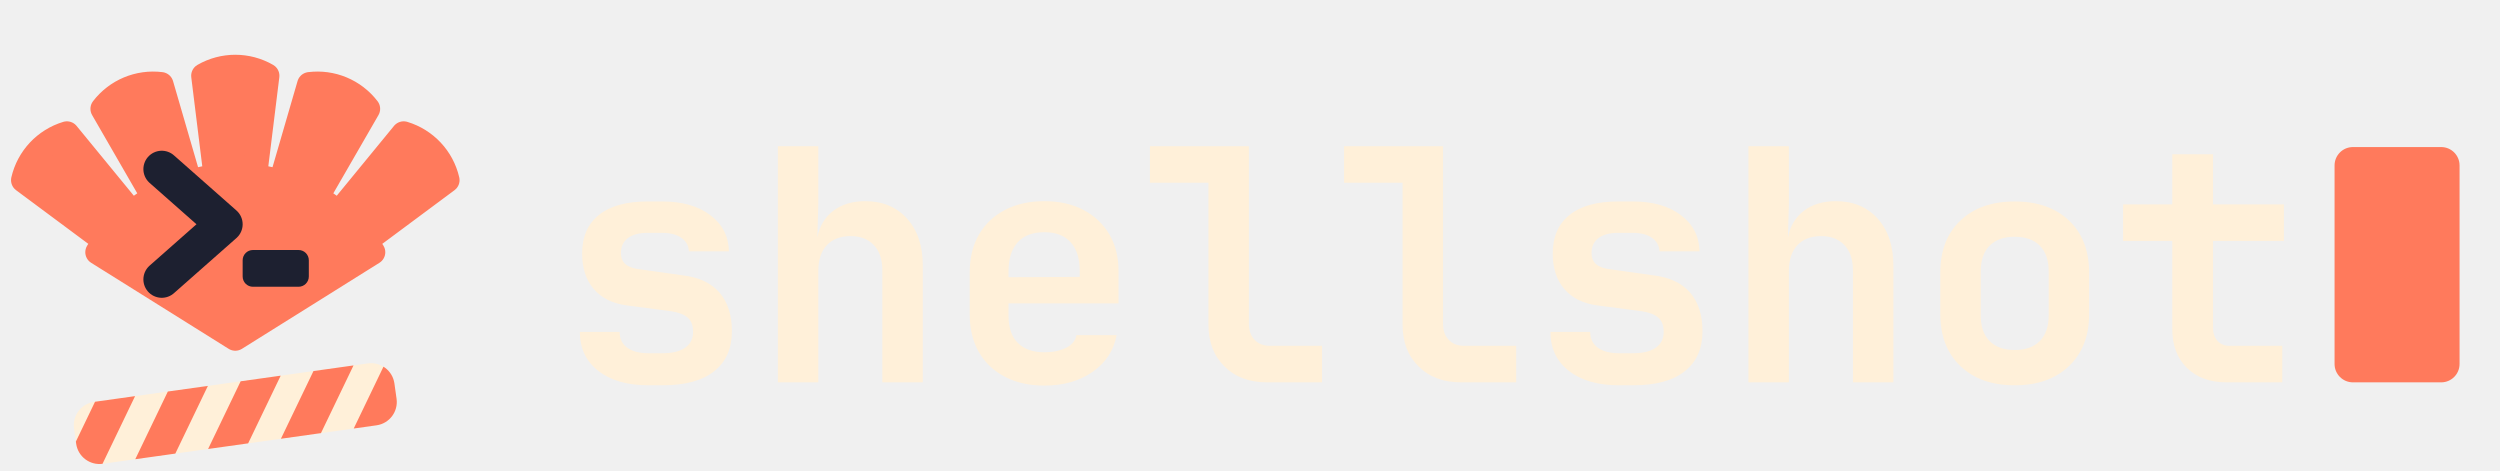
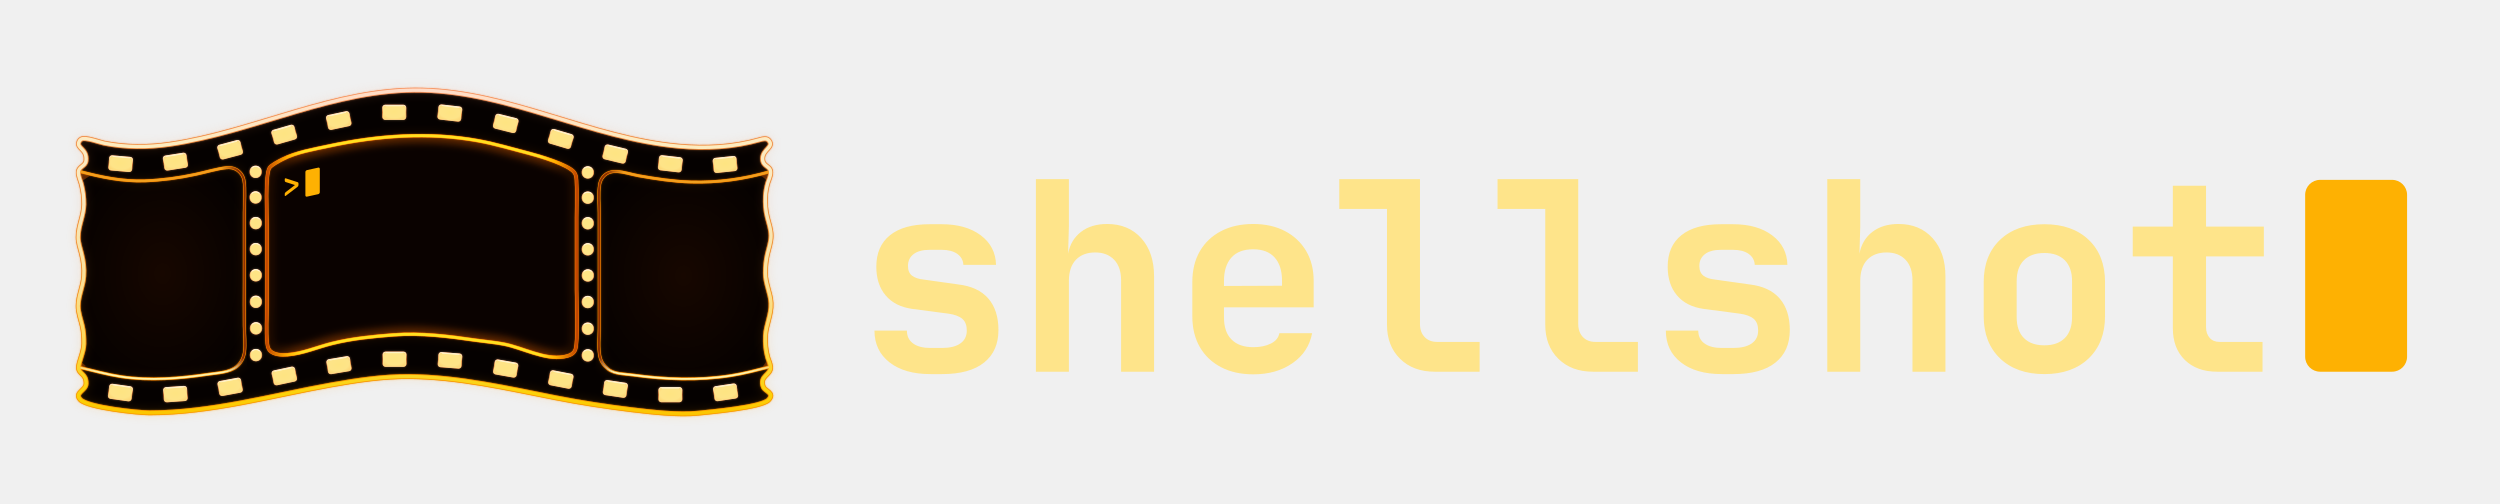
- <svg xmlns="http://www.w3.org/2000/svg" viewBox="0 0 340 64" width="340" height="64" role="img">
-   <path d="M32 46L13.3 34.3A22 22 0 0 1 50.7 34.3ZM17.6 35.2L3.2 24.5A8.6 8.6 0 0 1 9.1 18.2L20.5 32.1ZM23 30.4L14 14.8A8.6 8.6 0 0 1 21.9 11.5L26.9 28.7ZM29.9 28.1L27.7 10.3A8.6 8.6 0 0 1 36.3 10.3L34.1 28.1ZM37.1 28.7L42.1 11.5A8.6 8.6 0 0 1 50 14.8L41 30.4ZM43.5 32.1L54.9 18.2A8.6 8.6 0 0 1 60.8 24.5L46.4 35.2Z" fill="#ff7a5c" stroke="#ff7a5c" stroke-width="3.4" stroke-linejoin="round" />
-   <path d="M22 23l8.5 7.5-8.5 7.5" fill="none" stroke="#1d2030" stroke-width="5" stroke-linecap="round" stroke-linejoin="round" />
-   <rect x="33" y="34" width="9" height="5" rx="1.4" fill="#1d2030" />
-   <clipPath id="cl">
-     <rect x="10" y="52" width="44" height="8.5" rx="3.2" />
-   </clipPath>
-   <g transform="rotate(-8 32 56.25)">
-     <rect x="10" y="52" width="44" height="8.5" rx="3.2" fill="#fff0d9" />
-     <path clip-path="url(#cl)" d="M-3 61.5l7-10.5h5.5l-7 10.5zM7 61.5l7-10.5h5.5l-7 10.5zM17 61.5l7-10.5h5.5l-7 10.5zM27 61.5l7-10.5h5.5l-7 10.5zM37 61.5l7-10.5h5.5l-7 10.5zM47 61.5l7-10.5h5.5l-7 10.5zM57 61.5l7-10.5h5.5l-7 10.5z" fill="#ff7a5c" />
+ <svg xmlns="http://www.w3.org/2000/svg" viewBox="-10 -10 417 84" width="417" height="84" role="img">
+   <g transform="translate(-24.90 -8.43) scale(0.09457)">
+     <defs>
+       <filter id="g" x="-8%" y="-12%" width="116%" height="124%" color-interpolation-filters="sRGB">
+         <feGaussianBlur in="SourceGraphic" stdDeviation="8" result="w" />
+         <feComponentTransfer in="w" result="w2">
+           <feFuncA type="linear" slope=".16" />
+         </feComponentTransfer>
+         <feGaussianBlur in="SourceGraphic" stdDeviation="2" result="n" />
+         <feMerge>
+           <feMergeNode in="w2" />
+           <feMergeNode in="n" />
+           <feMergeNode in="SourceGraphic" />
+         </feMerge>
+       </filter>
+       <filter id="fb" x="-30%" y="-30%" width="160%" height="160%">
+         <feGaussianBlur stdDeviation="1.2" />
+       </filter>
+       <filter id="b" x="-20%" y="-20%" width="140%" height="140%">
+         <feGaussianBlur stdDeviation="7" />
+       </filter>
+       <linearGradient id="rim" gradientUnits="userSpaceOnUse" x1="0" y1="140" x2="0" y2="715">
+         <stop offset="0" stop-color="#f6925e" />
+         <stop offset="0.2" stop-color="#ee8a3a" />
+         <stop offset="0.452" stop-color="#f08a2c" />
+         <stop offset="0.626" stop-color="#f28e1c" />
+         <stop offset="0.765" stop-color="#f58f0c" />
+         <stop offset="0.87" stop-color="#f89400" />
+         <stop offset="1" stop-color="#fa9a00" />
+       </linearGradient>
+       <linearGradient id="core" gradientUnits="userSpaceOnUse" x1="0" y1="140" x2="0" y2="715">
+         <stop offset="0" stop-color="#ffdcc8" />
+         <stop offset="0.17" stop-color="#fdecc0" />
+         <stop offset="0.33" stop-color="#f9e8c0" />
+         <stop offset="0.487" stop-color="#f9e4aa" />
+         <stop offset="0.626" stop-color="#fbdf90" />
+         <stop offset="0.748" stop-color="#fcda62" />
+         <stop offset="0.852" stop-color="#fcd630" />
+         <stop offset="0.939" stop-color="#fcd208" />
+         <stop offset="1" stop-color="#fcc400" />
+       </linearGradient>
+       <linearGradient id="sc" gradientUnits="userSpaceOnUse" x1="626" y1="0" x2="1176" y2="0">
+         <stop offset="0" stop-color="#c04400" />
+         <stop offset=".07" stop-color="#ffb000" />
+         <stop offset=".12" stop-color="#ffe020" />
+         <stop offset=".88" stop-color="#ffe020" />
+         <stop offset=".93" stop-color="#ffb000" />
+         <stop offset="1" stop-color="#c04400" />
+       </linearGradient>
+       <linearGradient id="ig" gradientUnits="userSpaceOnUse" x1="626" y1="0" x2="1176" y2="0">
+         <stop offset="0" stop-color="#ff6a00" stop-opacity="0" />
+         <stop offset=".1" stop-color="#ff6a00" />
+         <stop offset=".9" stop-color="#ff6a00" />
+         <stop offset="1" stop-color="#ff6a00" stop-opacity="0" />
+       </linearGradient>
+       <linearGradient id="cb" gradientUnits="userSpaceOnUse" x1="0" y1="615" x2="0" y2="640">
+         <stop offset="0" stop-color="#fff3a8" stop-opacity="0" />
+         <stop offset="1" stop-color="#fff3a8" />
+       </linearGradient>
+       <linearGradient id="sl" gradientUnits="userSpaceOnUse" x1="296" y1="0" x2="592" y2="0">
+         <stop offset="0" stop-color="#f0a020" />
+         <stop offset=".85" stop-color="#f0a020" />
+         <stop offset=".95" stop-color="#8a2f00" />
+       </linearGradient>
+       <linearGradient id="sr" gradientUnits="userSpaceOnUse" x1="1516" y1="0" x2="1212" y2="0">
+         <stop offset="0" stop-color="#f0a020" />
+         <stop offset=".85" stop-color="#f0a020" />
+         <stop offset=".95" stop-color="#8a2f00" />
+       </linearGradient>
+       <radialGradient id="sf" cx=".5" cy=".5" r=".6">
+         <stop offset="0" stop-color="#170700" />
+         <stop offset="1" stop-color="#050100" />
+       </radialGradient>
+       <radialGradient id="hp" cx=".5" cy=".45" r=".62">
+         <stop offset="0" stop-color="#fee482" />
+         <stop offset=".7" stop-color="#fee488" />
+         <stop offset="1" stop-color="#fdd878" />
+       </radialGradient>
+       <linearGradient id="hc" x1="0" y1="0" x2="0" y2="1">
+         <stop offset="0" stop-color="#fffbe0" />
+         <stop offset=".5" stop-color="#fff0a8" stop-opacity=".2" />
+         <stop offset="1" stop-color="#fff0a8" stop-opacity=".8" />
+       </linearGradient>
+       <path id="o" d="M1389.6 712.1C1354.6 715.8 1305.9 710.2 1270.6 705.9C1226.3 700.5 1182.2 693.7 1138.4 685.1C1052.7 668.3 966.8 648.2 879 647.5C833.4 647.2 787.4 654.1 742.6 662.1C636 681.2 530.1 711.5 421 711.5C400.6 711.5 312.1 702.1 299.2 688.3C287.8 676 309.2 672.3 309.4 660C309.8 642 296.4 643.7 296.1 631.9C295.9 622.4 305.3 604.5 305.5 590C305.6 579.3 305.2 569.2 302.8 558.7C300 546.7 295.5 535.5 295.5 523C295.5 504.9 304.1 488.7 305.3 470.8C306.3 456.9 304.8 443.7 301.2 430.3C298.8 420.7 295.6 412 295.5 402C295.3 381.9 305.3 363.8 305.5 344C305.6 331.2 304.2 320 300.9 307.6C299.2 301.2 295.9 294.7 295.8 287.9C295.6 276.9 308.2 277.1 309.3 266.8C311.5 245.2 291.8 245.5 296.9 233.3C297.2 232.7 297.5 232 297.9 231.4C298.8 230.3 299.8 229.3 301.1 228.7C308.3 224.9 332.7 234.2 341.5 236C379 243.5 418.7 243.5 456.5 238C606.7 216.2 747.5 139 902 142.5C1058.4 146.1 1199.4 227.2 1354.2 241.3C1403 245.7 1451 243.2 1498.2 229.7C1503.5 228.2 1510 226.4 1514 231.5C1523.1 243.2 1502.7 246.8 1502.6 263C1502.5 277.8 1516.5 275.3 1516.8 287C1517 293.9 1513.6 299.8 1511.7 306.2C1509.5 313.8 1508 322.2 1507.6 330.1C1507 342.5 1507.9 354.6 1510.9 366.6C1513.6 377.4 1517.4 387.7 1517.5 399C1517.5 410.6 1513.6 420.5 1511.1 431.6C1508.5 442.7 1507.5 453.6 1507.5 465C1507.5 483.5 1516.5 499.9 1517.4 518.1C1518.4 538.2 1508.6 556.2 1507.6 576.1C1507 589 1508.2 601.5 1511.6 613.9C1513.2 619.3 1516.1 624.6 1516.6 630.4C1518 645 1496.3 645.8 1503.8 665.7C1507 673.8 1524.7 676.3 1513.2 688.7C1500.8 702 1410.3 709.9 1389.6 712.1Z" />
+       <path id="s" d="M1152.1 612.7C1118 618.6 1079.3 596.7 1046.2 590.3C1030 587.1 1013.3 585.9 997 583.5C948.6 576.5 900.5 570.3 851.5 574C815.8 576.8 778.4 580.4 743.6 589.1C717.3 595.6 691.9 606.9 664.6 609.1C655 609.9 640.9 609.5 633.6 601.9C630.5 598.6 629.5 593.9 629 589.5C626.5 566.8 628.5 542.8 628.5 520C628.5 474 628.5 428 628.5 382C628.5 363.6 624.9 291.3 632.9 279.4C636.3 274.3 650 267.3 655.8 264.3C680.5 251.7 710.7 246.8 737.5 241C823.6 222.4 913.7 215.7 1000.9 231.6C1031 237.1 1060.3 246 1089.9 253.6C1107.3 258.1 1160.7 273.6 1170.7 287.8C1173.5 291.6 1174 296.6 1174.3 301.2C1175.6 323 1174.5 345.2 1174.5 367C1174.5 409.3 1174.5 451.7 1174.5 494C1174.5 514.5 1177.5 584.9 1172.4 599.9C1169.4 608.4 1160.4 611.2 1152.1 612.7Z" />
+       <path id="l" d="M450.5 651C423.7 652.5 324.7 649.6 306.8 628.8C306.4 628.4 306.2 628 305.9 627.7C299.1 618.2 305.2 605.3 306.6 595.1C310.1 568.6 297.1 544.6 298.3 518.4C299.2 497.6 308 478.2 307.3 457.2C306.6 437.8 297.9 419.5 297.9 400C298 380.7 306.1 362.5 307.5 343.3C308.5 330.1 303.4 318.3 302.8 305.5C302.6 301.3 303.6 297.2 307 294.6C310 292.3 313.8 291.6 317.5 291.8C330.1 292.4 343 297 355.6 298.9C380 302.6 404.4 302.9 428.9 301.4C455.5 299.9 559.6 274 574.7 282.8C581.7 287 586.2 294 587.6 301.9C593.7 336.6 588.5 396.6 588.5 434C588.5 472.3 588.4 510.7 588.5 549C588.5 566.7 590.5 584.9 588.8 602.5C587.9 611 584.8 619.1 579.1 625.6C559.9 647.9 479.6 649.5 450.5 651Z" />
+       <path id="r" d="M1392.5 651C1360.3 652.8 1245.7 651.7 1224.5 629C1218.8 623 1216 615.5 1215.1 607.4C1209.3 556.4 1214.5 492.4 1214.5 440C1214.5 400 1209.4 348.4 1215.3 309.8C1216.5 302.3 1220.1 295.4 1226.4 290.9C1241.7 280.2 1330 301.1 1354.5 303C1393.6 306.1 1433.1 305.2 1471.6 297.1C1481 295.1 1496.4 288.2 1505.2 294.4C1512.4 299.5 1504.3 342.8 1506.8 355.7C1509.5 369.2 1513.8 382.3 1514.3 396.1C1514.9 416.4 1506.5 435.1 1505.7 455.2C1504.8 476.6 1513.2 496.1 1514.2 517.2C1515.4 540.7 1504.9 562.5 1505.3 585.9C1505.5 599.9 1514.8 617.4 1503.6 629.1C1486.3 647.4 1417.3 649.7 1392.5 651Z" />
+       <path id="lo" d="M299 286C336.5 296 373.8 303.7 412.9 302.4C442.9 301.3 473.1 297.3 502.4 290.9C518.6 287.5 541.9 280.5 557.5 279.1C563.3 278.6 569.1 279.4 574.2 282.3C581.1 286.2 586.2 293.1 587.7 300.8C590.7 316.9 588.5 341.1 588.5 358C588.5 398.7 588.5 439.3 588.5 480C588.5 506.3 588.2 532.7 588.5 559C588.7 573.8 590.7 589.6 588.8 604.3C587.5 614.1 582.8 623.4 575.3 629.8C562.6 640.5 541.6 641 525.9 643.4C474.8 651 422.2 655.5 370.8 647.7C346.5 644 322.9 637.2 299 631.7" />
+       <path id="ro" d="M1515 630.5C1492.5 636.2 1470.2 642.2 1447.3 645.8C1390.2 654.9 1330.9 652.8 1273.7 644.8C1259.8 642.8 1241.6 643.5 1230.1 634.4C1222.7 628.4 1217.5 621.4 1215.6 611.9C1212.4 596.3 1214.5 578.8 1214.5 563C1214.5 529.3 1214.5 495.7 1214.5 462C1214.5 427.7 1214.5 393.3 1214.5 359C1214.5 342.7 1212.5 324.9 1215.2 308.7C1216.5 300.8 1221.1 293.7 1228 289.5C1233.3 286.4 1239.7 285.5 1245.7 285.9C1258.6 286.6 1271.4 291.1 1284.1 293.4C1314.5 298.8 1345.2 303.5 1376.1 304.4C1423.9 305.8 1469.1 299.4 1515 286.3" />
+       <filter id="hf" x="-30%" y="-40%" width="160%" height="180%">
+         <feGaussianBlur in="SourceGraphic" stdDeviation="2.5" result="n" />
+         <feComponentTransfer in="n" result="n2">
+           <feFuncA type="linear" slope=".45" />
+         </feComponentTransfer>
+         <feMerge>
+           <feMergeNode in="n2" />
+           <feMergeNode in="SourceGraphic" />
+         </feMerge>
+       </filter>
+       <filter id="nf" x="-20%" y="-5%" width="140%" height="110%">
+         <feGaussianBlur stdDeviation="1.2" />
+       </filter>
+       <mask id="nb" maskUnits="userSpaceOnUse" x="0" y="0" width="1810" height="869">
+         <rect width="1810" height="869" fill="#fff" />
+         <g fill="#000" filter="url(#nf)">
+           <rect x="593" y="272" width="29" height="358" />
+           <rect x="1180" y="272" width="28" height="358" />
+         </g>
+       </mask>
+       <clipPath id="cs">
+         <use href="#s" />
+       </clipPath>
+       <g id="H">
+         <rect x="-21.2" y="-13.4" width="42.3" height="26.8" rx="5.3" fill="#d94a0a" />
+         <rect x="-20.4" y="-12.6" width="40.7" height="25.2" rx="4.5" fill="url(#hp)" stroke="url(#hc)" stroke-width="1.4" />
+         <path d="M-15-11.4H15" stroke="#fffbe4" stroke-opacity=".85" stroke-width="1.2" stroke-linecap="round" />
+       </g>
+       <g id="D">
+         <circle r="10.9" fill="#d94a0a" />
+         <circle r="10.1" fill="url(#hp)" stroke="url(#hc)" stroke-width="1.4" />
+         <path d="M-6.2-7.2A9.4 9.4 0 0 1 6.2-7.2" fill="none" stroke="#fffbe4" stroke-opacity=".85" stroke-width="1.3" stroke-linecap="round" />
+       </g>
+     </defs>
+     <use href="#o" fill="#050100" />
+     <use href="#l" fill="url(#sf)" />
+     <use href="#r" fill="url(#sf)" />
+     <use href="#s" fill="#0a0200" />
+     <g fill="#5a2000" filter="url(#fb)">
+       <path d="M300 288L316 293.5L304 301.5Z" />
+       <path d="M300 621L309 629L300 636Z" />
+       <path d="M1512 287L1500 293.5L1509 300.5Z" />
+       <path d="M1512 619L1508 622.5L1502.5 630.6L1512.5 630.5Z" />
+     </g>
+     <use href="#s" fill="none" stroke="url(#ig)" stroke-width="26" opacity=".28" clip-path="url(#cs)" filter="url(#b)" />
+     <g mask="url(#nb)">
+       <g filter="url(#g)" fill="none" stroke-width="8.5">
+         <use href="#s" stroke="#ff7a00" stroke-width="6" />
+         <use href="#lo" stroke="#ff8a00" stroke-width="5" />
+         <use href="#ro" stroke="#ff8a00" stroke-width="5" />
+         <use href="#o" stroke="url(#rim)" />
+       </g>
+     </g>
+     <g fill="none">
+       <use href="#s" stroke="url(#sc)" stroke-width="5" />
+       <use href="#lo" stroke="url(#sl)" stroke-width="3.6" />
+       <use href="#ro" stroke="url(#sr)" stroke-width="3.6" />
+       <use href="#lo" stroke="url(#cb)" stroke-width="3.2" />
+       <use href="#ro" stroke="url(#cb)" stroke-width="3.2" />
+       <use href="#o" stroke="url(#core)" stroke-width="6" />
+     </g>
+     <g filter="url(#hf)">
+       <use href="#H" transform="translate(370.4 272.1) rotate(5)" />
+       <use href="#H" transform="translate(467 268.5) rotate(-9)" />
+       <use href="#H" transform="translate(563.5 247.5) rotate(-15)" />
+       <use href="#H" transform="translate(658.9 220.8) rotate(-16)" />
+       <use href="#H" transform="translate(755.1 196) rotate(-12)" />
+       <use href="#H" transform="translate(853 181.5) rotate(0)" />
+       <use href="#H" transform="translate(951 182.8) rotate(6.5)" />
+       <use href="#H" transform="translate(1049.6 201.1) rotate(14)" />
+       <use href="#H" transform="translate(1146.7 228.4) rotate(16.5)" />
+       <use href="#H" transform="translate(1242.7 255.1) rotate(13.5)" />
+       <use href="#H" transform="translate(1339.9 272.3) rotate(6.5)" />
+       <use href="#H" transform="translate(1436.5 273.5) rotate(-6)" />
+       <use href="#H" transform="translate(370 675.8) rotate(8)" />
+       <use href="#H" transform="translate(467 678.5) rotate(-4)" />
+       <use href="#H" transform="translate(563.5 665.7) rotate(-10.5)" />
+       <use href="#H" transform="translate(659.1 646.5) rotate(-12)" />
+       <use href="#H" transform="translate(755.5 627.5) rotate(-9.5)" />
+       <use href="#H" transform="translate(853.5 617) rotate(0)" />
+       <use href="#H" transform="translate(951.3 619) rotate(4.5)" />
+       <use href="#H" transform="translate(1049.5 633.4) rotate(10)" />
+       <use href="#H" transform="translate(1146.8 652.8) rotate(11)" />
+       <use href="#H" transform="translate(1242.9 669.4) rotate(8.5)" />
+       <use href="#H" transform="translate(1340 679.5) rotate(0)" />
+       <use href="#H" transform="translate(1437.4 675.4) rotate(-8.5)" />
+       <use href="#D" x="608.5" y="286.5" />
+       <use href="#D" x="608.4" y="331.6" />
+       <use href="#D" x="608.7" y="376.9" />
+       <use href="#D" x="608.7" y="422.8" />
+       <use href="#D" x="608.8" y="468.9" />
+       <use href="#D" x="608.9" y="515.7" />
+       <use href="#D" x="609.1" y="562.5" />
+       <use href="#D" x="609" y="609.7" />
+       <use href="#D" x="1194.3" y="287.5" />
+       <use href="#D" x="1194.3" y="332" />
+       <use href="#D" x="1194.3" y="377.2" />
+       <use href="#D" x="1194.3" y="423.1" />
+       <use href="#D" x="1194.4" y="469.2" />
+       <use href="#D" x="1194.3" y="516.1" />
+       <use href="#D" x="1194.3" y="563.1" />
+       <use href="#D" x="1194.3" y="610.2" />
+     </g>
+     <g transform="matrix(1 -0.22 0 1 0 154.1)" fill="#feb102" stroke="#120400" stroke-opacity=".55" stroke-width="2.4" paint-order="stroke">
+       <path d="M659.8 290.7Q659.8 288.5 661.8 289.5L682.2 300.6Q684 301.5 684 303.5L684 306.1Q684 308.1 682.2 309L661.8 320.1Q659.8 321.1 659.8 318.9L659.8 316.7Q659.8 314.5 661.8 313.5L677.3 305.1Q677.9 304.8 677.3 304.5L661.8 296.1Q659.8 295.1 659.8 292.9Z" />
+       <rect x="696.2" y="283.1" width="25.4" height="46.8" rx="2.8" />
+     </g>
  </g>
-   <g transform="translate(76 52)">
-     <path d="M12.19 0.4Q7.88 0.4 5.37 -1.56Q2.86 -3.52 2.86 -6.86H8.27Q8.27 -5.46 9.31 -4.71Q10.34 -3.96 12.19 -3.96H14.12Q16.1 -3.96 17.18 -4.71Q18.26 -5.46 18.26 -6.86Q18.26 -8.18 17.51 -8.82Q16.76 -9.46 15.22 -9.68L9.2 -10.47Q6.29 -10.87 4.73 -12.72Q3.17 -14.56 3.17 -17.51Q3.17 -20.94 5.46 -22.77Q7.74 -24.6 12.06 -24.6H14.08Q18.13 -24.6 20.59 -22.75Q23.06 -20.9 23.14 -17.82H17.69Q17.64 -18.96 16.68 -19.65Q15.71 -20.33 14.08 -20.33H12.06Q10.3 -20.33 9.37 -19.6Q8.45 -18.88 8.45 -17.64Q8.45 -16.54 9.13 -16.02Q9.81 -15.49 11.13 -15.36L16.81 -14.56Q20.15 -14.17 21.85 -12.21Q23.54 -10.25 23.54 -6.95Q23.54 -3.43 21.14 -1.52Q18.74 0.4 14.12 0.4ZM29.79 0V-32.12H35.29V-24.2L35.16 -19.71Q35.6 -22 37.31 -23.32Q39.03 -24.64 41.67 -24.64Q45.23 -24.64 47.37 -22.26Q49.5 -19.89 49.5 -15.88V0H44V-15.22Q44 -17.47 42.83 -18.68Q41.67 -19.89 39.69 -19.89Q37.62 -19.89 36.45 -18.66Q35.29 -17.42 35.29 -15.14V0ZM66.04 0.44Q62.96 0.44 60.68 -0.75Q58.39 -1.94 57.13 -4.11Q55.88 -6.29 55.88 -9.24V-14.96Q55.88 -17.91 57.13 -20.09Q58.39 -22.26 60.68 -23.45Q62.96 -24.64 66.04 -24.64Q69.08 -24.64 71.35 -23.45Q73.61 -22.26 74.87 -20.13Q76.12 -18 76.12 -15.14V-10.74H61.16V-9.06Q61.16 -6.6 62.44 -5.35Q63.71 -4.09 66.04 -4.09Q67.76 -4.09 68.97 -4.69Q70.18 -5.28 70.4 -6.42H75.86Q75.28 -3.3 72.6 -1.43Q69.92 0.44 66.04 0.44ZM61.16 -15.14V-14.3L70.84 -14.34V-15.18Q70.84 -17.69 69.61 -19.05Q68.38 -20.42 66.04 -20.42Q63.62 -20.42 62.39 -19.03Q61.16 -17.64 61.16 -15.14ZM96.32 0Q92.71 0 90.53 -2.16Q88.35 -4.31 88.35 -7.83V-27.15H80.39V-32.12H93.85V-7.96Q93.85 -6.6 94.62 -5.79Q95.39 -4.97 96.71 -4.97H103.8V0ZM122.72 0Q119.11 0 116.93 -2.16Q114.75 -4.31 114.75 -7.83V-27.15H106.79V-32.12H120.25V-7.96Q120.25 -6.6 121.02 -5.79Q121.79 -4.97 123.11 -4.97H130.2V0ZM144.19 0.4Q139.88 0.4 137.37 -1.56Q134.86 -3.52 134.86 -6.86H140.27Q140.27 -5.46 141.31 -4.71Q142.34 -3.96 144.19 -3.96H146.12Q148.1 -3.96 149.18 -4.71Q150.26 -5.46 150.26 -6.86Q150.26 -8.18 149.51 -8.82Q148.76 -9.46 147.22 -9.68L141.2 -10.47Q138.29 -10.87 136.73 -12.72Q135.17 -14.56 135.17 -17.51Q135.17 -20.94 137.46 -22.77Q139.74 -24.6 144.06 -24.6H146.08Q150.13 -24.6 152.59 -22.75Q155.06 -20.9 155.14 -17.82H149.69Q149.64 -18.96 148.68 -19.65Q147.71 -20.33 146.08 -20.33H144.06Q142.3 -20.33 141.37 -19.6Q140.45 -18.88 140.45 -17.64Q140.45 -16.54 141.13 -16.02Q141.81 -15.49 143.13 -15.36L148.81 -14.56Q152.15 -14.17 153.85 -12.21Q155.54 -10.25 155.54 -6.95Q155.54 -3.43 153.14 -1.52Q150.74 0.4 146.12 0.4ZM161.79 0V-32.12H167.29V-24.2L167.16 -19.71Q167.6 -22 169.31 -23.32Q171.03 -24.64 173.67 -24.64Q177.23 -24.64 179.37 -22.26Q181.5 -19.89 181.5 -15.88V0H176V-15.22Q176 -17.47 174.83 -18.68Q173.67 -19.89 171.69 -19.89Q169.62 -19.89 168.45 -18.66Q167.29 -17.42 167.29 -15.14V0ZM198 0.4Q193.34 0.4 190.61 -2.22Q187.88 -4.84 187.88 -9.28V-14.92Q187.88 -19.4 190.61 -22Q193.34 -24.6 198 -24.6Q202.66 -24.6 205.39 -22Q208.12 -19.4 208.12 -14.92V-9.28Q208.12 -4.84 205.39 -2.22Q202.66 0.4 198 0.4ZM198 -4.4Q200.2 -4.4 201.41 -5.61Q202.62 -6.82 202.62 -9.11V-15.09Q202.62 -17.38 201.41 -18.59Q200.2 -19.8 198 -19.8Q195.8 -19.8 194.59 -18.59Q193.38 -17.38 193.38 -15.09V-9.11Q193.38 -6.82 194.59 -5.61Q195.8 -4.4 198 -4.4ZM226.82 0Q223.43 0 221.43 -1.96Q219.43 -3.92 219.43 -7.26V-19.23H212.74V-24.2H219.43V-31.02H224.97V-24.2H234.61V-19.23H224.97V-7.39Q224.97 -6.34 225.57 -5.65Q226.16 -4.97 227.22 -4.97H234.39V0Z" fill="#fff0d9" />
-     <rect x="241.5" y="-32" width="17" height="32" rx="2.5" fill="#ff7a5c" />
+   <g transform="translate(133 52)">
+     <path d="M12.19 0.4Q7.88 0.4 5.37 -1.56Q2.86 -3.52 2.86 -6.86H8.27Q8.27 -5.46 9.31 -4.71Q10.34 -3.96 12.19 -3.96H14.12Q16.1 -3.96 17.18 -4.71Q18.26 -5.46 18.26 -6.86Q18.26 -8.18 17.51 -8.82Q16.76 -9.46 15.22 -9.68L9.2 -10.47Q6.29 -10.87 4.73 -12.72Q3.17 -14.56 3.17 -17.51Q3.17 -20.94 5.46 -22.77Q7.74 -24.6 12.06 -24.6H14.08Q18.13 -24.6 20.59 -22.75Q23.06 -20.9 23.14 -17.82H17.69Q17.64 -18.96 16.68 -19.65Q15.71 -20.33 14.08 -20.33H12.06Q10.3 -20.33 9.37 -19.6Q8.45 -18.88 8.45 -17.64Q8.45 -16.54 9.13 -16.02Q9.81 -15.49 11.13 -15.36L16.81 -14.56Q20.15 -14.17 21.85 -12.21Q23.54 -10.25 23.54 -6.95Q23.54 -3.43 21.14 -1.52Q18.74 0.4 14.12 0.4ZM29.79 0V-32.12H35.29V-24.2L35.16 -19.71Q35.6 -22 37.31 -23.32Q39.03 -24.64 41.67 -24.64Q45.23 -24.64 47.37 -22.26Q49.5 -19.89 49.5 -15.88V0H44V-15.22Q44 -17.47 42.83 -18.68Q41.67 -19.89 39.69 -19.89Q37.62 -19.89 36.45 -18.66Q35.29 -17.42 35.29 -15.14V0ZM66.04 0.44Q62.96 0.44 60.68 -0.75Q58.39 -1.94 57.13 -4.11Q55.88 -6.29 55.88 -9.24V-14.96Q55.88 -17.91 57.13 -20.09Q58.39 -22.26 60.68 -23.45Q62.96 -24.64 66.04 -24.64Q69.08 -24.64 71.35 -23.45Q73.61 -22.26 74.87 -20.13Q76.12 -18 76.12 -15.14V-10.74H61.16V-9.06Q61.16 -6.6 62.44 -5.35Q63.71 -4.09 66.04 -4.09Q67.76 -4.09 68.97 -4.69Q70.18 -5.28 70.4 -6.42H75.86Q75.28 -3.3 72.6 -1.43Q69.92 0.44 66.04 0.44ZM61.16 -15.14V-14.3L70.84 -14.34V-15.18Q70.84 -17.69 69.61 -19.05Q68.38 -20.42 66.04 -20.42Q63.62 -20.42 62.39 -19.03Q61.16 -17.64 61.16 -15.14ZM96.32 0Q92.71 0 90.53 -2.16Q88.35 -4.31 88.35 -7.83V-27.15H80.39V-32.12H93.85V-7.96Q93.85 -6.6 94.62 -5.79Q95.39 -4.97 96.71 -4.97H103.8V0ZM122.72 0Q119.11 0 116.93 -2.16Q114.75 -4.31 114.75 -7.83V-27.15H106.79V-32.12H120.25V-7.96Q120.25 -6.6 121.02 -5.79Q121.79 -4.97 123.11 -4.97H130.2V0ZM144.19 0.4Q139.88 0.4 137.37 -1.56Q134.86 -3.52 134.86 -6.86H140.27Q140.27 -5.46 141.31 -4.71Q142.34 -3.96 144.19 -3.96H146.12Q148.1 -3.96 149.18 -4.71Q150.26 -5.46 150.26 -6.86Q150.26 -8.18 149.51 -8.82Q148.76 -9.46 147.22 -9.68L141.2 -10.47Q138.29 -10.87 136.73 -12.72Q135.17 -14.56 135.17 -17.51Q135.17 -20.94 137.46 -22.77Q139.74 -24.6 144.06 -24.6H146.08Q150.13 -24.6 152.59 -22.75Q155.06 -20.9 155.14 -17.82H149.69Q149.64 -18.96 148.68 -19.65Q147.71 -20.33 146.08 -20.33H144.06Q142.3 -20.33 141.37 -19.6Q140.45 -18.88 140.45 -17.64Q140.45 -16.54 141.13 -16.02Q141.81 -15.49 143.13 -15.36L148.81 -14.56Q152.15 -14.17 153.85 -12.21Q155.54 -10.25 155.54 -6.95Q155.54 -3.43 153.14 -1.52Q150.74 0.4 146.12 0.4ZM161.79 0V-32.12H167.29V-24.2L167.16 -19.71Q167.6 -22 169.31 -23.32Q171.03 -24.64 173.67 -24.64Q177.23 -24.64 179.37 -22.26Q181.5 -19.89 181.5 -15.88V0H176V-15.22Q176 -17.47 174.83 -18.68Q173.67 -19.89 171.69 -19.89Q169.62 -19.89 168.45 -18.66Q167.29 -17.42 167.29 -15.14V0ZM198 0.4Q193.34 0.4 190.61 -2.22Q187.88 -4.84 187.88 -9.28V-14.92Q187.88 -19.4 190.61 -22Q193.34 -24.6 198 -24.6Q202.66 -24.6 205.39 -22Q208.12 -19.4 208.12 -14.92V-9.28Q208.12 -4.84 205.39 -2.22Q202.66 0.4 198 0.4ZM198 -4.4Q200.2 -4.4 201.41 -5.61Q202.62 -6.82 202.62 -9.11V-15.09Q202.62 -17.38 201.41 -18.59Q200.2 -19.8 198 -19.8Q195.8 -19.8 194.59 -18.59Q193.38 -17.38 193.38 -15.09V-9.11Q193.38 -6.82 194.59 -5.61Q195.8 -4.4 198 -4.4ZM226.82 0Q223.43 0 221.43 -1.96Q219.43 -3.92 219.43 -7.26V-19.23H212.74V-24.2H219.43V-31.02H224.97V-24.2H234.61V-19.23H224.97V-7.39Q224.97 -6.34 225.57 -5.65Q226.16 -4.97 227.22 -4.97H234.39V0Z" fill="#fee48a" />
+     <rect x="241.5" y="-32" width="17" height="32" rx="2.5" fill="#feb102" />
  </g>
</svg>
